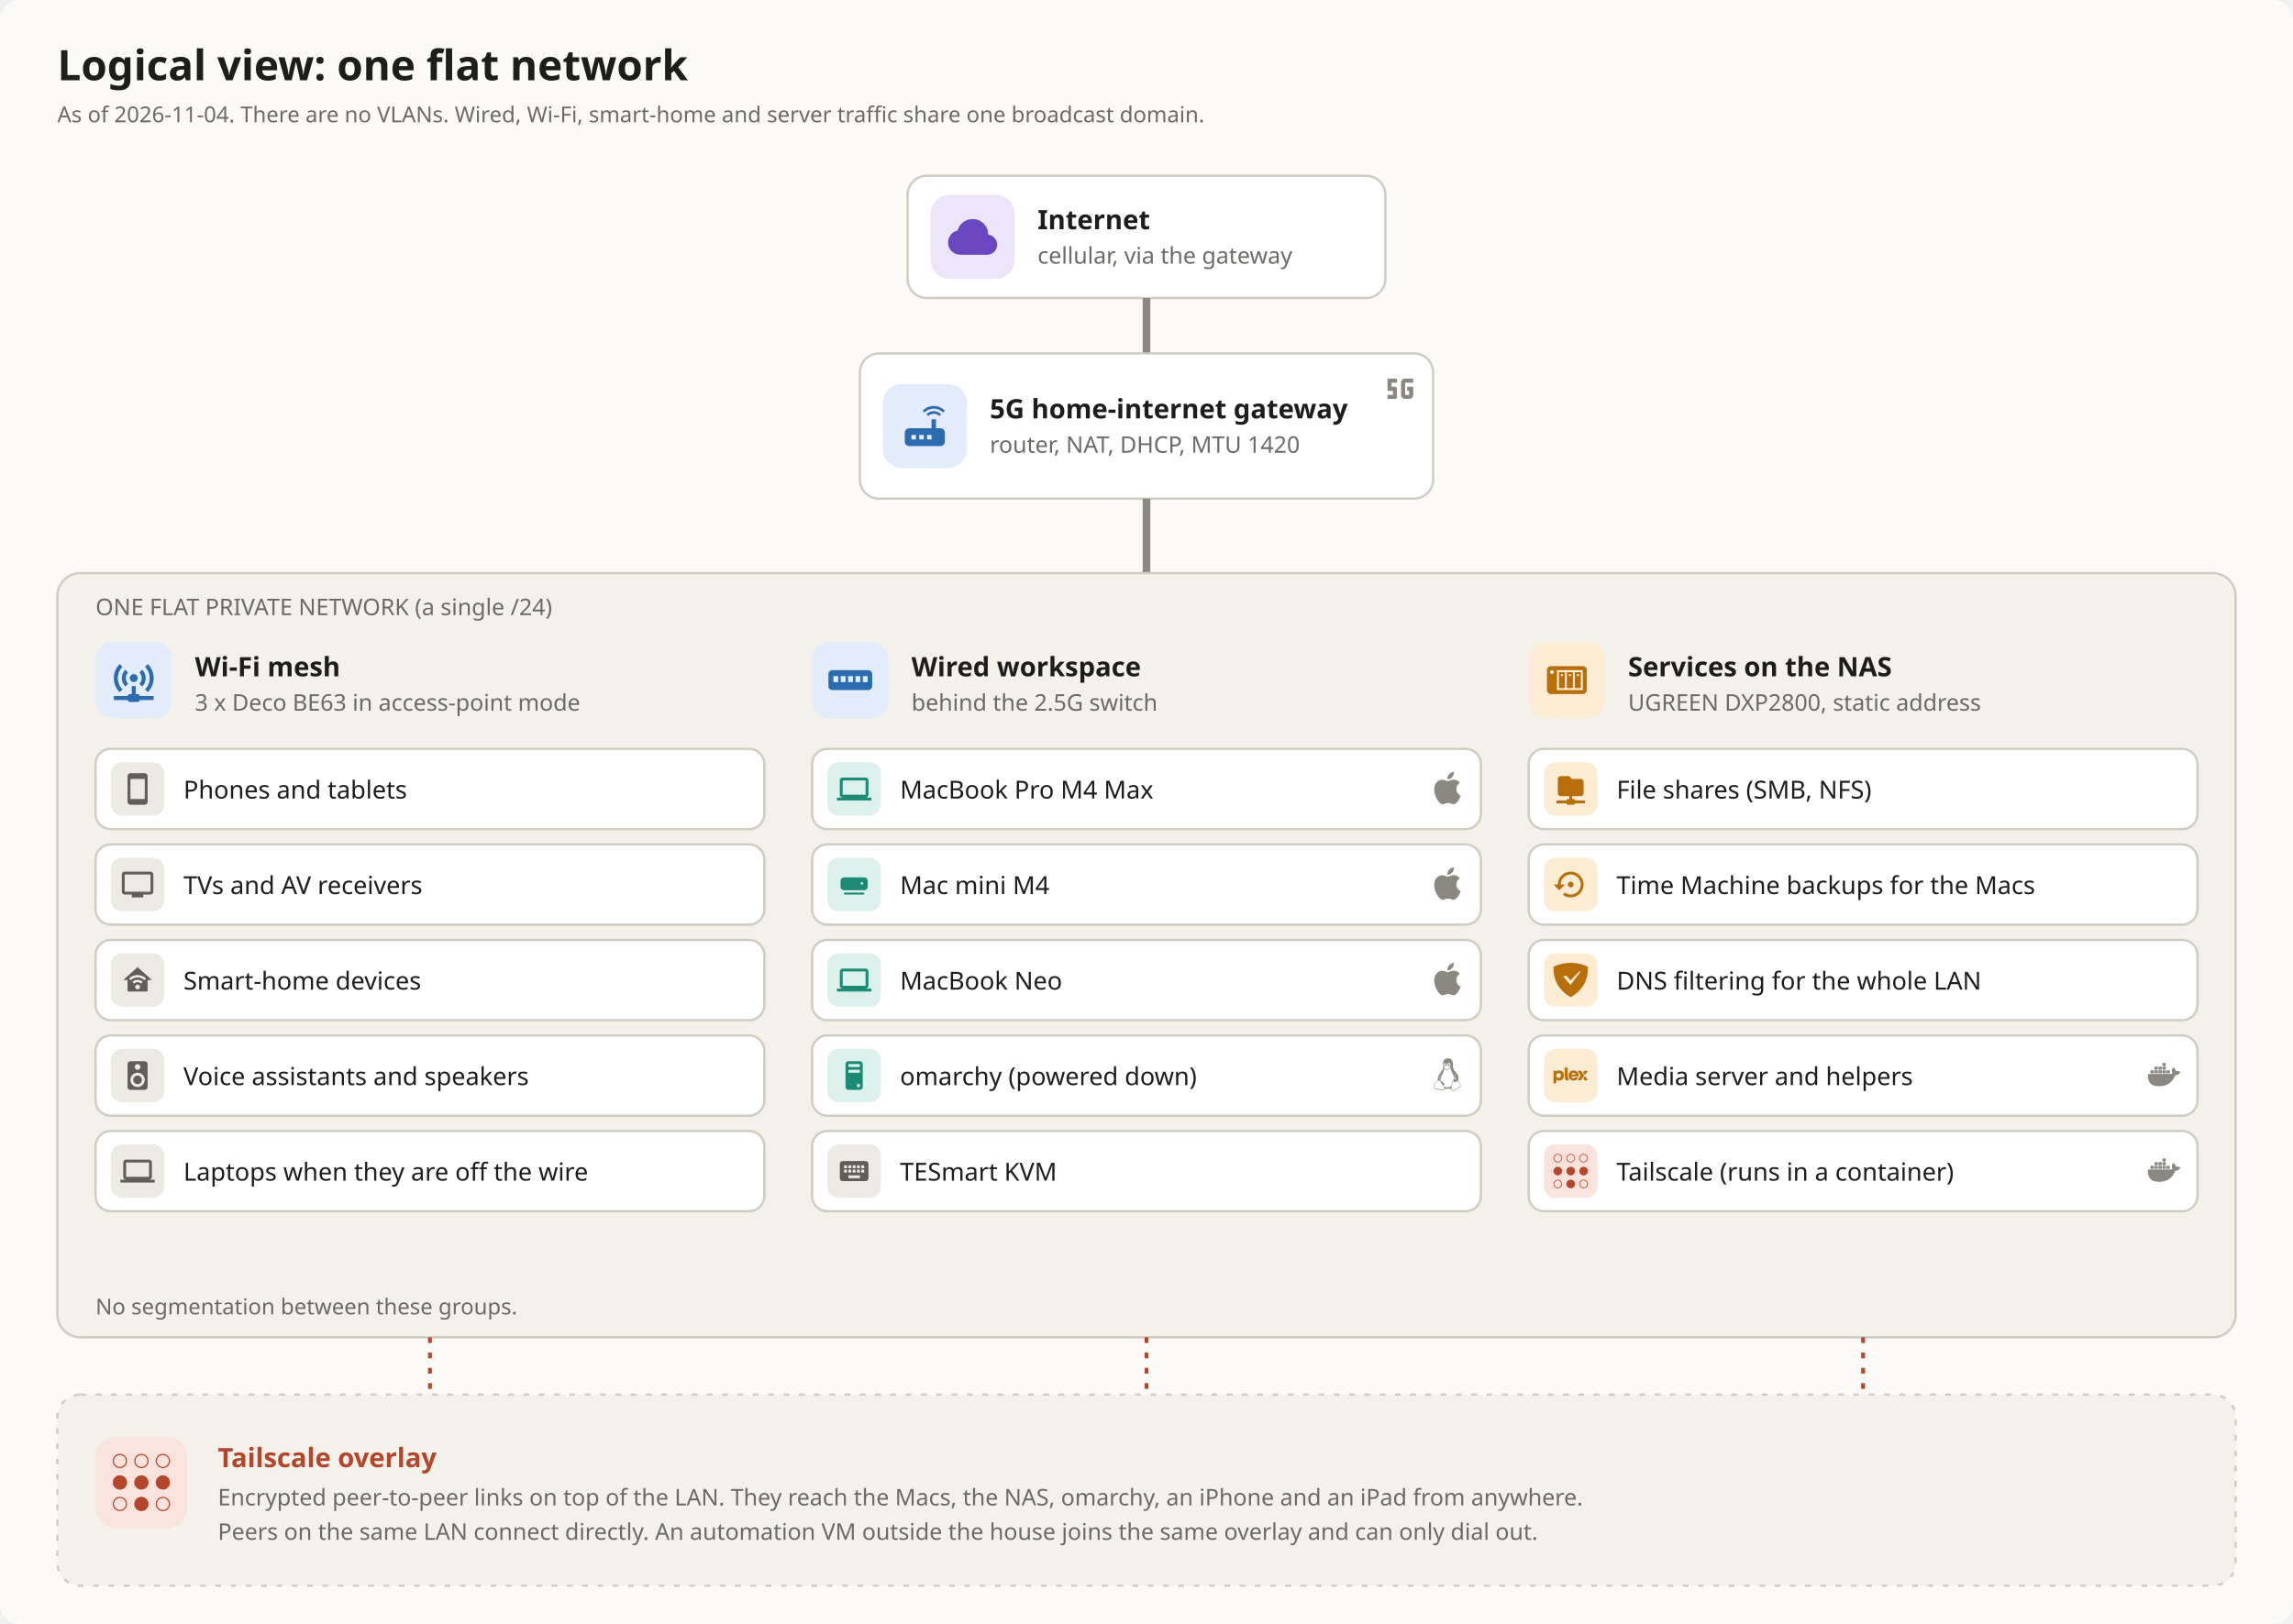
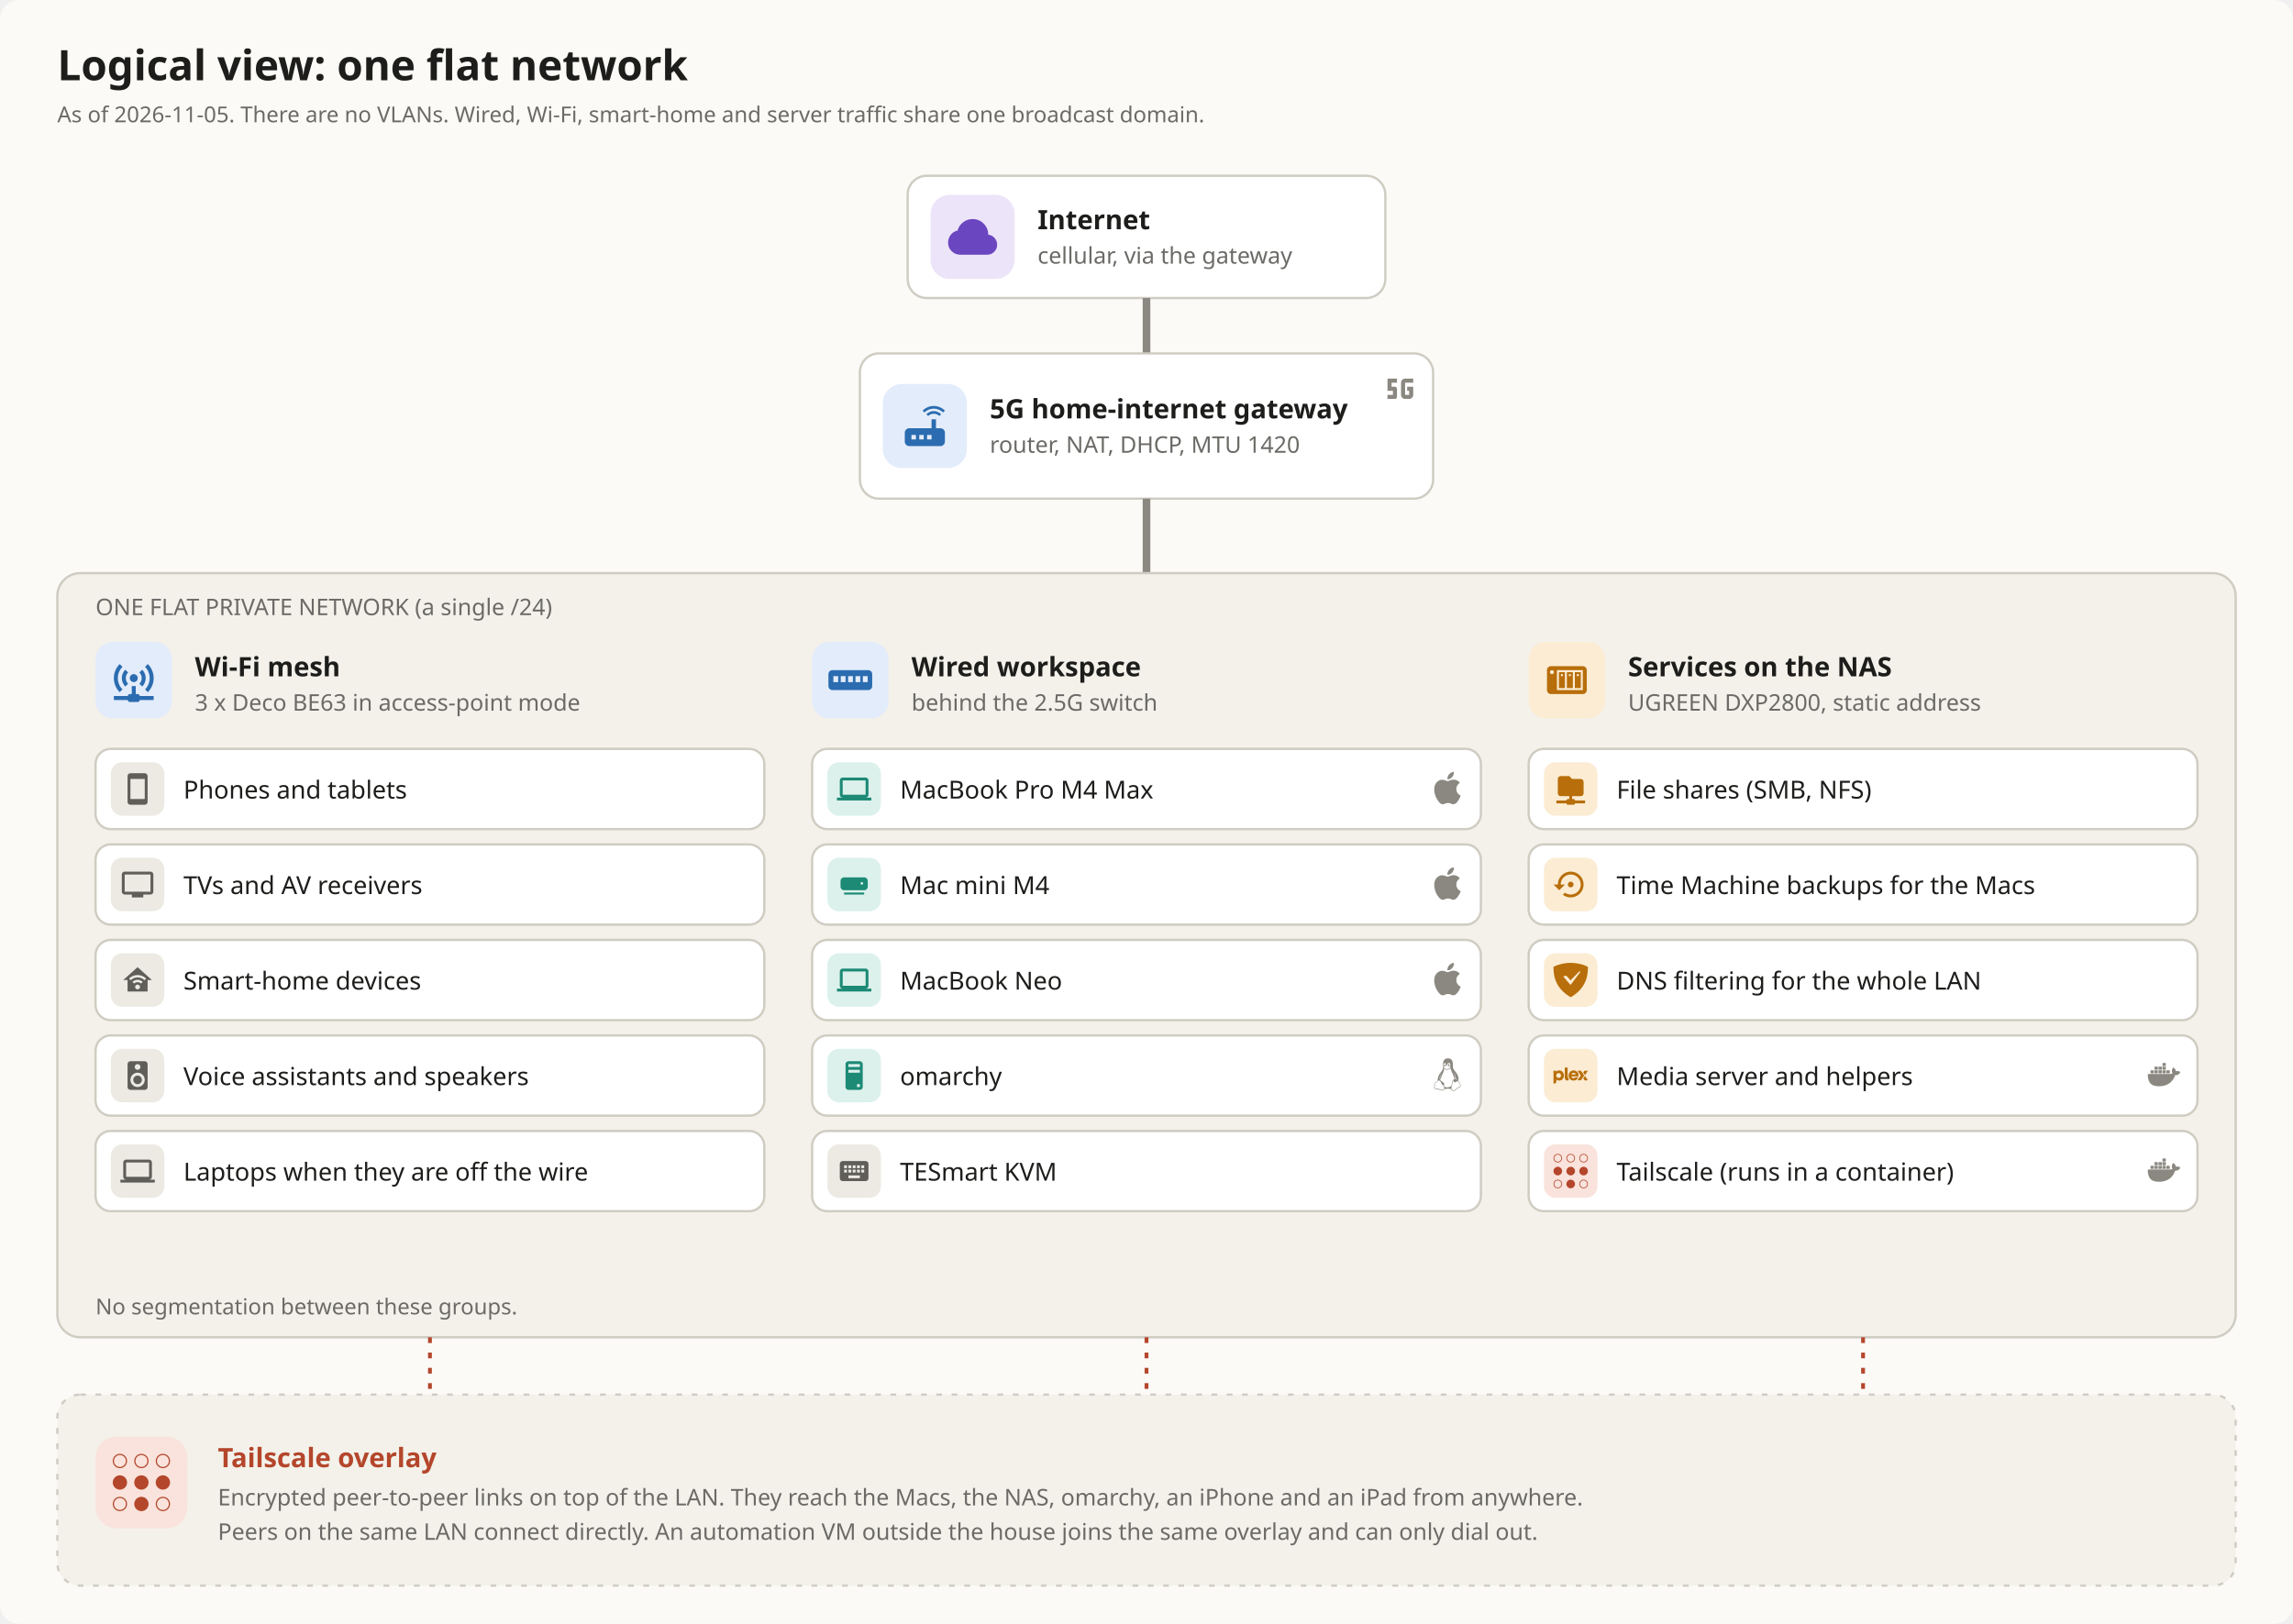
<svg xmlns="http://www.w3.org/2000/svg" viewBox="0 0 1200 850" role="img" aria-labelledby="t d">
  <style>
.bg{fill:#fbfaf7}.box{fill:#fff;stroke:#cfccc2;stroke-width:1.2}.grp{fill:#f3f1ea;stroke:#cfccc2;stroke-width:1.2}
.t{fill:#1d1d1b;font:13px ui-sans-serif,system-ui,sans-serif}.h{font-weight:700;font-size:14px}.m{fill:#6b6a66;font-size:12px}
.title{font-size:22px;font-weight:700}.lab{fill:#6b6a66;font:11.5px ui-sans-serif,system-ui,sans-serif}.r{text-anchor:end}.c{text-anchor:middle}
.l25{stroke:#2e8b57;stroke-width:4;fill:none}.l1{stroke:#2b6cb0;stroke-width:4;fill:none}.l100{stroke:#d97706;stroke-width:4;fill:none}.lx{stroke:#8a8880;stroke-width:4;fill:none}
.lw{stroke:#8a8880;stroke-width:2.5;fill:none;stroke-dasharray:7 6}.bus{stroke:#cfccc2;stroke-width:2;fill:none}
.e{stroke:#8a8880;stroke-width:2;fill:none}.ov{fill:none;stroke:#b4462b;stroke-width:2;stroke-dasharray:3 5}
.port{fill:none;stroke:#8a8880;stroke-width:1.2}.acc{fill:#b4462b}.ah{fill:#8a8880}.ahv{fill:#b4462b}.bd{fill:#8a8880;color:#8a8880}
.c-net .tb{fill:#e3ecfa}.c-net .tg{fill:#2b6cb0;color:#2b6cb0}
.c-pc .tb{fill:#dcf1ec}.c-pc .tg{fill:#1c8a75;color:#1c8a75}
.c-st .tb{fill:#fbecd3}.c-st .tg{fill:#b86e0a;color:#b86e0a}
.c-ov .tb{fill:#f9e3dc}.c-ov .tg{fill:#b4462b;color:#b4462b}
.c-cl .tb{fill:#eceae3}.c-cl .tg{fill:#5f5e59;color:#5f5e59}
.c-in .tb{fill:#ece4f8}.c-in .tg{fill:#6b46c1;color:#6b46c1}
@media (prefers-color-scheme:dark){
.bg{fill:#141412}.box{fill:#1d1d1b;stroke:#4a4841}.grp{fill:#1b1a18;stroke:#4a4841}.t{fill:#ecebe6}.m,.lab{fill:#9a9890}
.l25{stroke:#5fcf8f}.l1{stroke:#6aa8f0}.l100{stroke:#ffb454}.lx,.lw,.e{stroke:#9a9890}.bus{stroke:#4a4841}.port{stroke:#9a9890}.ov{stroke:#e07a5f}
.acc,.ahv{fill:#e07a5f}.ah{fill:#9a9890}.bd{fill:#9a9890;color:#9a9890}
.c-net .tb{fill:#1b2a44}.c-net .tg{fill:#6aa8f0;color:#6aa8f0}
.c-pc .tb{fill:#143229}.c-pc .tg{fill:#4fd1b5;color:#4fd1b5}
.c-st .tb{fill:#3a2a10}.c-st .tg{fill:#f0b45a;color:#f0b45a}
.c-ov .tb{fill:#3a1f18}.c-ov .tg{fill:#e07a5f;color:#e07a5f}
.c-cl .tb{fill:#2a2926}.c-cl .tg{fill:#b4b2a8;color:#b4b2a8}
.c-in .tb{fill:#2a2140}.c-in .tg{fill:#b79cf0;color:#b79cf0}
}
</style>
  <defs>
    <symbol id="i-custom-macmini" viewBox="0 0 24 24">
      <path fill-rule="evenodd" d="M5 7h14a2.5 2.5 0 0 1 2.5 2.5v4A2.5 2.5 0 0 1 19 16H5a2.5 2.5 0 0 1-2.5-2.5v-4A2.5 2.5 0 0 1 5 7zm12.4 3.3a.9.9 0 1 0 0 1.8.9.9 0 0 0 0-1.8zM5 17.6h14v1.4H5z" />
    </symbol>
    <symbol id="i-custom-switch" viewBox="0 0 24 24">
      <path fill-rule="evenodd" d="M3 7h18a2 2 0 0 1 2 2v6a2 2 0 0 1-2 2H3a2 2 0 0 1-2-2V9a2 2 0 0 1 2-2zM3.5 10v3h2.4v-3zm3.7 0v3h2.4v-3zm3.7 0v3h2.4v-3zm3.7 0v3h2.4v-3zm3.7 0v3h2.4v-3z" />
    </symbol>
    <symbol id="i-mdi-backup" viewBox="0 0 24 24">
      <path fill="currentColor" d="M12 3a9 9 0 0 0-9 9H0l4 4l4-4H5a7 7 0 0 1 7-7a7 7 0 0 1 7 7a7 7 0 0 1-7 7c-1.5 0-2.91-.5-4.06-1.3L6.5 19.14A9.1 9.1 0 0 0 12 21a9 9 0 0 0 9-9a9 9 0 0 0-9-9m2 9a2 2 0 0 0-2-2a2 2 0 0 0-2 2a2 2 0 0 0 2 2a2 2 0 0 0 2-2" />
    </symbol>
    <symbol id="i-mdi-cloud" viewBox="0 0 24 24">
      <path fill="currentColor" d="M6.5 20q-2.28 0-3.89-1.57Q1 16.85 1 14.58q0-1.95 1.17-3.48q1.18-1.53 3.08-1.95q.63-2.3 2.5-3.72Q9.63 4 12 4q2.93 0 4.96 2.04Q19 8.07 19 11q1.73.2 2.86 1.5q1.14 1.28 1.14 3q0 1.88-1.31 3.19T18.5 20Z" />
    </symbol>
    <symbol id="i-mdi-g5" viewBox="0 0 24 24">
      <path fill="currentColor" d="M22 16.5v-6h-4.5v3H19v3h-3v-9h6v-3h-6a3 3 0 0 0-3 3v9a3 3 0 0 0 3 3h3a3 3 0 0 0 3-3m-12-12H3v9h4v3H3v3h5.5A1.5 1.5 0 0 0 10 18v-6a1.5 1.5 0 0 0-1.5-1.5H6v-3h4z" />
    </symbol>
    <symbol id="i-mdi-keyboard" viewBox="0 0 24 24">
      <path fill="currentColor" d="M19 10h-2V8h2m0 5h-2v-2h2m-3-1h-2V8h2m0 5h-2v-2h2m0 6H8v-2h8m-9-5H5V8h2m0 5H5v-2h2m1 0h2v2H8m0-5h2v2H8m3 1h2v2h-2m0-5h2v2h-2m9-5H4c-1.11 0-2 .89-2 2v10a2 2 0 0 0 2 2h16a2 2 0 0 0 2-2V7a2 2 0 0 0-2-2" />
    </symbol>
    <symbol id="i-mdi-laptop" viewBox="0 0 24 24">
      <path fill="currentColor" d="M4 6h16v10H4m16 2a2 2 0 0 0 2-2V6a2 2 0 0 0-2-2H4c-1.11 0-2 .89-2 2v10a2 2 0 0 0 2 2H0v2h24v-2z" />
    </symbol>
    <symbol id="i-mdi-mesh_ap" viewBox="0 0 24 24">
      <path fill="currentColor" d="M4.93 3.93A9.97 9.97 0 0 0 2 11c0 2.76 1.12 5.26 2.93 7.07l1.41-1.41A7.94 7.94 0 0 1 4 11c0-2.21.89-4.22 2.34-5.66zm14.14 0l-1.41 1.41A7.96 7.96 0 0 1 20 11c0 2.22-.89 4.22-2.34 5.66l1.41 1.41A9.97 9.97 0 0 0 22 11c0-2.76-1.12-5.26-2.93-7.07M7.76 6.76A5.98 5.98 0 0 0 6 11c0 1.65.67 3.15 1.76 4.24l1.41-1.41A4 4 0 0 1 8 11c0-1.11.45-2.11 1.17-2.83zm8.48 0l-1.41 1.41A4 4 0 0 1 16 11c0 1.11-.45 2.11-1.17 2.83l1.41 1.41A5.98 5.98 0 0 0 18 11c0-1.65-.67-3.15-1.76-4.24M12 9a2 2 0 0 0-2 2a2 2 0 0 0 2 2a2 2 0 0 0 2-2a2 2 0 0 0-2-2m-1 6v4h-1a1 1 0 0 0-1 1H2v2h7a1 1 0 0 0 1 1h4a1 1 0 0 0 1-1h7v-2h-7a1 1 0 0 0-1-1h-1v-4z" />
    </symbol>
    <symbol id="i-mdi-nas" viewBox="0 0 24 24">
      <path fill="currentColor" d="M4 5c-1.11 0-2 .89-2 2v10c0 1.11.89 2 2 2h16c1.11 0 2-.89 2-2V7c0-1.11-.89-2-2-2zm.5 2a1 1 0 0 1 1 1a1 1 0 0 1-1 1a1 1 0 0 1-1-1a1 1 0 0 1 1-1M7 7h13v10H7zm1 1v8h3V8zm4 0v8h3V8zm4 0v8h3V8zM9 9h1v1H9zm4 0h1v1h-1zm4 0h1v1h-1z" />
    </symbol>
    <symbol id="i-mdi-phone" viewBox="0 0 24 24">
      <path fill="currentColor" d="M17 19H7V5h10m0-4H7c-1.11 0-2 .89-2 2v18a2 2 0 0 0 2 2h10a2 2 0 0 0 2-2V3a2 2 0 0 0-2-2" />
    </symbol>
    <symbol id="i-mdi-router" viewBox="0 0 24 24">
      <path fill="currentColor" d="m20.2 5.9l.8-.8C19.6 3.7 17.8 3 16 3s-3.6.7-5 2.1l.8.8C13 4.8 14.5 4.2 16 4.2s3 .6 4.2 1.7m-.9.8c-.9-.9-2.1-1.4-3.3-1.4s-2.4.5-3.3 1.4l.8.8c.7-.7 1.6-1 2.5-1s1.8.3 2.5 1zM19 13h-2V9h-2v4H5a2 2 0 0 0-2 2v4a2 2 0 0 0 2 2h14a2 2 0 0 0 2-2v-4a2 2 0 0 0-2-2M8 18H6v-2h2zm3.5 0h-2v-2h2zm3.5 0h-2v-2h2z" />
    </symbol>
    <symbol id="i-mdi-share" viewBox="0 0 24 24">
      <path fill="currentColor" d="M3 15V5a2 2 0 0 1 2-2h6l2 2h6a2 2 0 0 1 2 2v8a2 2 0 0 1-2 2h-6v2h1a1 1 0 0 1 1 1h7v2h-7a1 1 0 0 1-1 1h-4a1 1 0 0 1-1-1H2v-2h7a1 1 0 0 1 1-1h1v-2H5a2 2 0 0 1-2-2" />
    </symbol>
    <symbol id="i-mdi-smarthome" viewBox="0 0 24 24">
      <path fill="currentColor" d="M12 3L2 12h3v8h14v-8h3zm0 5.5c2.34 0 4.46.93 6 2.44l-1.2 1.18a6.8 6.8 0 0 0-4.8-1.95c-1.88 0-3.58.74-4.8 1.95L6 10.94a8.54 8.54 0 0 1 6-2.44m0 3.33c1.4 0 2.67.56 3.6 1.47l-1.2 1.17a3.4 3.4 0 0 0-2.4-.97c-.94 0-1.79.37-2.4.97L8.4 13.3a5.13 5.13 0 0 1 3.6-1.47m0 3.34c.94 0 1.7.74 1.7 1.66s-.76 1.67-1.7 1.67s-1.7-.75-1.7-1.67s.76-1.66 1.7-1.66" />
    </symbol>
    <symbol id="i-mdi-speaker" viewBox="0 0 24 24">
      <path fill="currentColor" d="M12 12a3 3 0 0 0-3 3a3 3 0 0 0 3 3a3 3 0 0 0 3-3a3 3 0 0 0-3-3m0 8a5 5 0 0 1-5-5a5 5 0 0 1 5-5a5 5 0 0 1 5 5a5 5 0 0 1-5 5m0-16a2 2 0 0 1 2 2a2 2 0 0 1-2 2a2 2 0 0 1-2-2c0-1.11.89-2 2-2m5-2H7c-1.11 0-2 .89-2 2v16a2 2 0 0 0 2 2h10a2 2 0 0 0 2-2V4a2 2 0 0 0-2-2" />
    </symbol>
    <symbol id="i-mdi-tower" viewBox="0 0 24 24">
      <path fill="currentColor" d="M8 2h8a2 2 0 0 1 2 2v16a2 2 0 0 1-2 2H8a2 2 0 0 1-2-2V4a2 2 0 0 1 2-2m0 2v2h8V4zm8 4H8v2h8zm0 10h-2v2h2z" />
    </symbol>
    <symbol id="i-mdi-tv" viewBox="0 0 24 24">
      <path fill="currentColor" d="M21 17H3V5h18m0-2H3a2 2 0 0 0-2 2v12a2 2 0 0 0 2 2h5v2h8v-2h5a2 2 0 0 0 2-2V5a2 2 0 0 0-2-2" />
    </symbol>
    <symbol id="i-simple-adguard" viewBox="0 0 24 24">
      <path fill="currentColor" d="M12 0C8.249 0 3.725.861 0 2.755C0 6.845-.051 17.037 12 24C24.051 17.037 24 6.845 24 2.755C20.275.861 15.751 0 12 0m-.106 15.429L6.857 9.612c.331-.239 1.75-1.143 2.794.042l2.187 2.588c.009-.001 5.801-5.948 5.815-5.938c.246-.22.694-.503 1.204-.101z" />
    </symbol>
    <symbol id="i-simple-apple" viewBox="0 0 24 24">
      <path fill="currentColor" d="M12.152 6.896c-.948 0-2.415-1.078-3.96-1.04c-2.04.027-3.91 1.183-4.961 3.014c-2.117 3.675-.546 9.103 1.519 12.09c1.013 1.454 2.208 3.09 3.792 3.039c1.52-.065 2.09-.987 3.935-.987c1.831 0 2.35.987 3.96.948c1.637-.026 2.676-1.48 3.676-2.948c1.156-1.688 1.636-3.325 1.662-3.415c-.039-.013-3.182-1.221-3.22-4.857c-.026-3.04 2.48-4.494 2.597-4.559c-1.429-2.09-3.623-2.324-4.39-2.376c-2-.156-3.675 1.09-4.61 1.09zM15.53 3.83c.843-1.012 1.4-2.427 1.245-3.83c-1.207.052-2.662.805-3.532 1.818c-.78.896-1.454 2.338-1.273 3.714c1.338.104 2.715-.688 3.559-1.701" />
    </symbol>
    <symbol id="i-simple-docker" viewBox="0 0 24 24">
      <path fill="currentColor" d="M13.983 11.078h2.119a.186.186 0 0 0 .186-.185V9.006a.186.186 0 0 0-.186-.186h-2.119a.185.185 0 0 0-.185.185v1.888c0 .102.083.185.185.185m-2.954-5.43h2.118a.186.186 0 0 0 .186-.186V3.574a.186.186 0 0 0-.186-.185h-2.118a.185.185 0 0 0-.185.185v1.888c0 .102.082.185.185.185m0 2.716h2.118a.187.187 0 0 0 .186-.186V6.29a.186.186 0 0 0-.186-.185h-2.118a.185.185 0 0 0-.185.185v1.887c0 .102.082.185.185.186m-2.93 0h2.12a.186.186 0 0 0 .184-.186V6.29a.185.185 0 0 0-.185-.185H8.1a.185.185 0 0 0-.185.185v1.887c0 .102.083.185.185.186m-2.964 0h2.119a.186.186 0 0 0 .185-.186V6.29a.185.185 0 0 0-.185-.185H5.136a.186.186 0 0 0-.186.185v1.887c0 .102.084.185.186.186m5.893 2.715h2.118a.186.186 0 0 0 .186-.185V9.006a.186.186 0 0 0-.186-.186h-2.118a.185.185 0 0 0-.185.185v1.888c0 .102.082.185.185.185m-2.93 0h2.12a.185.185 0 0 0 .184-.185V9.006a.185.185 0 0 0-.184-.186h-2.12a.185.185 0 0 0-.184.185v1.888c0 .102.083.185.185.185m-2.964 0h2.119a.185.185 0 0 0 .185-.185V9.006a.185.185 0 0 0-.184-.186h-2.12a.186.186 0 0 0-.186.186v1.887c0 .102.084.185.186.185m-2.92 0h2.12a.185.185 0 0 0 .184-.185V9.006a.185.185 0 0 0-.184-.186h-2.12a.185.185 0 0 0-.184.185v1.888c0 .102.082.185.185.185M23.763 9.89c-.065-.051-.672-.51-1.954-.51q-.508.001-1.01.087c-.248-1.7-1.653-2.53-1.716-2.566l-.344-.199l-.226.327c-.284.438-.49.922-.612 1.43c-.23.97-.09 1.882.403 2.661c-.595.332-1.55.413-1.744.42H.751a.75.75 0 0 0-.75.748a11.4 11.4 0 0 0 .692 4.062c.545 1.428 1.355 2.48 2.41 3.124c1.18.723 3.1 1.137 5.275 1.137a15.7 15.7 0 0 0 2.93-.266a12.3 12.3 0 0 0 3.823-1.389a10.5 10.5 0 0 0 2.61-2.136c1.252-1.418 1.998-2.997 2.553-4.4h.221c1.372 0 2.215-.549 2.68-1.009c.309-.293.55-.65.707-1.046l.098-.288Z" />
    </symbol>
    <symbol id="i-simple-linux" viewBox="0 0 24 24">
      <path fill="currentColor" d="M12.504 0q-.232 0-.48.021c-4.226.333-3.105 4.807-3.17 6.298c-.076 1.092-.3 1.953-1.05 3.02c-.885 1.051-2.127 2.75-2.716 4.521c-.278.832-.41 1.684-.287 2.489a.4.4 0 0 0-.11.135c-.26.268-.45.6-.663.839c-.199.199-.485.267-.797.4c-.313.136-.658.269-.864.68c-.09.189-.136.394-.132.602c0 .199.027.4.055.536c.058.399.116.728.04.97c-.249.68-.28 1.145-.106 1.484c.174.334.535.47.94.601c.81.2 1.91.135 2.774.6c.926.466 1.866.67 2.616.47c.526-.116.97-.464 1.208-.946c.587-.003 1.23-.269 2.26-.334c.699-.058 1.574.267 2.577.2c.025.134.063.198.114.333l.003.003c.391.778 1.113 1.132 1.884 1.071s1.592-.536 2.257-1.306c.631-.765 1.683-1.084 2.378-1.503c.348-.199.629-.469.649-.853c.023-.4-.2-.811-.714-1.376v-.097l-.003-.003c-.17-.2-.25-.535-.338-.926c-.085-.401-.182-.786-.492-1.046h-.003c-.059-.054-.123-.067-.188-.135a.36.36 0 0 0-.19-.064c.431-1.278.264-2.55-.173-3.694c-.533-1.41-1.465-2.638-2.175-3.483c-.796-1.005-1.576-1.957-1.56-3.368c.026-2.152.236-6.133-3.544-6.139m.529 3.405h.013c.213 0 .396.062.584.198c.19.135.33.332.438.533c.105.259.158.459.166.724c0-.02.006-.04.006-.06v.105l-.004-.021l-.004-.024a1.8 1.8 0 0 1-.15.706a.95.95 0 0 1-.213.335a1 1 0 0 0-.088-.042c-.104-.045-.198-.064-.284-.133a1.3 1.3 0 0 0-.22-.066c.05-.06.146-.133.183-.198q.08-.193.088-.402v-.02a1.2 1.2 0 0 0-.061-.4c-.045-.134-.101-.2-.183-.333c-.084-.066-.167-.132-.267-.132h-.016c-.093 0-.176.03-.262.132a.8.8 0 0 0-.205.334a1.2 1.2 0 0 0-.09.4v.019q.002.134.02.267c-.193-.067-.438-.135-.607-.202a2 2 0 0 1-.018-.2v-.02a1.8 1.8 0 0 1 .15-.768a1.08 1.08 0 0 1 .43-.533a1 1 0 0 1 .594-.2zm-2.962.059h.036c.142 0 .27.048.399.135c.146.129.264.288.344.465c.09.199.14.4.153.667v.004c.007.134.006.2-.002.266v.08c-.03.007-.056.018-.083.024c-.152.055-.274.135-.393.2q.018-.136.003-.267v-.015c-.012-.133-.04-.2-.082-.333a.6.6 0 0 0-.166-.267a.25.25 0 0 0-.183-.064h-.021c-.071.006-.13.04-.186.132a.55.55 0 0 0-.12.27a1 1 0 0 0-.023.33v.015c.012.135.037.2.08.334c.046.134.098.2.166.268q.014.014.034.024c-.07.057-.117.07-.176.136a.3.3 0 0 1-.131.068a2.6 2.6 0 0 1-.275-.402a1.8 1.8 0 0 1-.155-.667a1.8 1.8 0 0 1 .08-.668a1.4 1.4 0 0 1 .283-.535c.128-.133.26-.2.418-.2m1.37 1.706c.332 0 .733.065 1.216.399c.293.2.523.269 1.052.468h.003c.255.136.405.266.478.399v-.131a.57.57 0 0 1 .016.47c-.123.31-.516.643-1.063.842v.002c-.268.135-.501.333-.775.465c-.276.135-.588.292-1.012.267a1.1 1.1 0 0 1-.448-.067a4 4 0 0 1-.322-.198c-.195-.135-.363-.332-.612-.465v-.005h-.005c-.4-.246-.616-.512-.686-.71q-.104-.403.193-.6c.224-.135.38-.271.483-.336c.104-.074.143-.102.176-.131h.002v-.003c.169-.202.436-.47.839-.601c.139-.036.294-.065.466-.065zm2.8 2.142c.358 1.417 1.196 3.475 1.735 4.473c.286.534.855 1.659 1.102 3.024c.156-.005.33.018.513.064c.646-1.671-.546-3.467-1.089-3.966c-.22-.2-.232-.335-.123-.335c.59.534 1.365 1.572 1.646 2.757c.13.535.16 1.104.021 1.67c.067.028.135.06.205.067c1.032.534 1.413.938 1.23 1.537v-.043c-.06-.003-.12 0-.18 0h-.016c.151-.467-.182-.825-1.065-1.224c-.915-.4-1.646-.336-1.77.465c-.008.043-.013.066-.018.135c-.068.023-.139.053-.209.064c-.43.268-.662.669-.793 1.187c-.13.533-.17 1.156-.205 1.869v.003c-.02.334-.17.838-.319 1.35c-1.5 1.072-3.58 1.538-5.348.334a2.7 2.7 0 0 0-.402-.533a1.5 1.5 0 0 0-.275-.333c.182 0 .338-.03.465-.067a.62.62 0 0 0 .314-.334c.108-.267 0-.697-.345-1.163s-.931-.995-1.788-1.521c-.63-.4-.986-.87-1.15-1.396c-.165-.534-.143-1.085-.015-1.645c.245-1.07.873-2.11 1.274-2.763c.107-.065.037.135-.408.974c-.396.751-1.14 2.497-.122 3.854a8.1 8.1 0 0 1 .647-2.876c.564-1.278 1.743-3.504 1.836-5.268c.048.036.217.135.289.202c.218.133.38.333.59.465c.21.201.477.335.876.335q.058.005.11.006c.412 0 .73-.134.997-.268c.29-.134.52-.334.74-.4h.005c.467-.135.835-.402 1.044-.7zm2.185 8.958c.037.6.343 1.245.882 1.377c.588.134 1.434-.333 1.791-.765l.211-.01c.315-.007.577.01.847.268l.003.003c.208.199.305.53.391.876c.085.4.154.78.409 1.066c.486.527.645.906.636 1.14l.003-.007v.018l-.003-.012c-.015.262-.185.396-.498.595c-.63.401-1.746.712-2.457 1.57c-.618.737-1.37 1.14-2.036 1.191c-.664.053-1.237-.2-1.574-.898l-.005-.003c-.21-.4-.12-1.025.056-1.69c.176-.668.428-1.344.463-1.897c.037-.714.076-1.335.195-1.814c.12-.465.308-.797.641-.984l.045-.022zm-10.814.049h.01q.08 0 .157.014c.376.055.706.333 1.023.752l.91 1.664l.003.003c.243.533.754 1.064 1.189 1.637c.434.598.77 1.131.729 1.57v.006c-.057.744-.48 1.148-1.125 1.294c-.645.135-1.52.002-2.395-.464c-.968-.536-2.118-.469-2.857-.602q-.553-.1-.723-.4c-.11-.2-.113-.602.123-1.23v-.004l.002-.003c.117-.334.03-.752-.027-1.118c-.055-.401-.083-.71.043-.94c.16-.334.396-.4.69-.533c.294-.135.64-.202.915-.47h.002v-.002c.256-.268.445-.601.668-.838c.19-.201.38-.336.663-.336m7.159-9.074c-.435.201-.945.535-1.488.535c-.542 0-.97-.267-1.28-.466c-.154-.134-.28-.268-.373-.335c-.164-.134-.144-.333-.074-.333c.109.016.129.134.199.2c.096.066.215.2.36.333c.292.2.68.467 1.167.467c.485 0 1.053-.267 1.398-.466c.195-.135.445-.334.648-.467c.156-.136.149-.267.279-.267c.128.016.034.134-.147.332a8 8 0 0 1-.69.468zm-1.082-1.583V5.64c-.006-.02.013-.042.029-.05c.074-.043.18-.027.26.004c.063 0 .16.067.15.135c-.006.049-.085.066-.135.066c-.055 0-.092-.043-.141-.068c-.052-.018-.146-.008-.163-.065m-.551 0c-.02.058-.113.049-.166.066c-.047.025-.086.068-.14.068c-.05 0-.13-.02-.136-.068c-.01-.066.088-.133.15-.133c.08-.031.184-.047.259-.005c.019.009.036.03.03.05v.02h.003z" />
    </symbol>
    <symbol id="i-simple-plex" viewBox="0 0 24 24">
      <path fill="currentColor" d="M3.987 8.409c-.96 0-1.587.28-2.12.933v-.72H0v8.88s.038.018.127.037c.138.03.821.187 1.331-.249c.441-.377.542-.814.542-1.318v-1.283c.533.573 1.147.813 2 .813c1.84 0 3.253-1.493 3.253-3.48c0-2.12-1.36-3.613-3.266-3.613m16.748 5.595l.406.591c.391.614.894.906 1.492.908c.621-.012 1.064-.562 1.226-.755c0 0-.307-.27-.686-.72c-.517-.614-1.214-1.755-1.24-1.803zm-3.205-1.955c0-2.08-1.52-3.64-3.52-3.64s-3.467 1.587-3.467 3.573a3.48 3.48 0 0 0 3.507 3.52c1.413 0 2.626-.84 3.253-2.293h-2.04l-.093.093c-.427.4-.72.533-1.227.533c-.787 0-1.373-.506-1.453-1.266h4.986c.04-.214.054-.307.054-.52m-7.671-.219c0 .769.11 1.701.868 2.722l.056.069c-.306.526-.742.88-1.248.88c-.399 0-.814-.211-1.138-.579a2.18 2.18 0 0 1-.538-1.441V6.409H9.86zm9.283 3.46h-2.39l2.247-3.332l-2.247-3.335h2.39l2.248 3.335zM3.573 13.662c-.933 0-1.68-.773-1.68-1.72s.76-1.666 1.68-1.666s1.68.733 1.68 1.68c0 .946-.733 1.706-1.68 1.706m18.361-1.974L24 8.622h-2.391l-.87 1.293zm-9.404-.466c.16-.706.72-1.133 1.493-1.133s1.373.467 1.507 1.133z" />
    </symbol>
    <symbol id="i-simple-tailscale" viewBox="0 0 24 24">
      <path fill="currentColor" d="M24 12a3 3 0 1 1-6 0a3 3 0 0 1 6 0m-9 9a3 3 0 1 1-6 0a3 3 0 0 1 6 0m0-9a3 3 0 1 1-6 0a3 3 0 0 1 6 0m6-6a3 3 0 1 1 0-6a3 3 0 0 1 0 6m0-.5a2.5 2.5 0 1 0 0-5a2.5 2.5 0 0 0 0 5M3 24a3 3 0 1 1 0-6a3 3 0 0 1 0 6m0-.5a2.5 2.5 0 1 0 0-5a2.5 2.5 0 0 0 0 5m18 .5a3 3 0 1 1 0-6a3 3 0 0 1 0 6m0-.5a2.5 2.5 0 1 0 0-5a2.5 2.5 0 0 0 0 5M6 12a3 3 0 1 1-6 0a3 3 0 0 1 6 0m9-9a3 3 0 1 1-6 0a3 3 0 0 1 6 0m-3 2.5a2.5 2.5 0 1 0 0-5a2.5 2.5 0 0 0 0 5M6 3a3 3 0 1 1-6 0a3 3 0 0 1 6 0M3 5.5a2.5 2.5 0 1 0 0-5a2.5 2.5 0 0 0 0 5" />
    </symbol>
    <marker id="a" markerWidth="9" markerHeight="9" refX="8" refY="4.5" orient="auto">
      <path class="ah" d="M0,0 L9,4.5 L0,9 z" />
    </marker>
    <marker id="v" markerWidth="9" markerHeight="9" refX="8" refY="4.5" orient="auto">
      <path class="ahv" d="M0,0 L9,4.5 L0,9 z" />
    </marker>
  </defs>
  <rect class="bg" width="1200" height="850" rx="10" />
  <text class="t title" x="30" y="42">Logical view: one flat network</text>
-   <text class="lab" x="30" y="64">As of 2026-11-04. There are no VLANs. Wired, Wi-Fi, smart-home and server traffic share one broadcast domain.</text>
+   <text class="lab" x="30" y="64">As of 2026-11-05. There are no VLANs. Wired, Wi-Fi, smart-home and server traffic share one broadcast domain.</text>
  <rect class="box" x="475" y="92" width="250" height="64" rx="10" />
  <g class="c-in">
    <rect class="tb" x="487" y="102.0" width="44" height="44" rx="10" />
    <use class="tg" href="#i-mdi-cloud" x="495.0" y="110.0" width="28" height="28" />
  </g>
  <text class="t h" x="543" y="120.0">Internet</text>
  <text class="t m" x="543" y="138.0">cellular, via the gateway</text>
  <line class="lx" x1="600" y1="156" x2="600" y2="185" />
  <rect class="box" x="450" y="185" width="300" height="76" rx="10" />
  <g class="c-net">
    <rect class="tb" x="462" y="201.0" width="44" height="44" rx="10" />
    <use class="tg" href="#i-mdi-router" x="470.0" y="209.0" width="28" height="28" />
  </g>
  <text class="t h" x="518" y="219.0">5G home-internet gateway</text>
  <text class="t m" x="518" y="237.0">router, NAT, DHCP, MTU 1420</text>
  <use class="bd" href="#i-mdi-g5" x="724" y="195" width="17" height="17" />
  <line class="lx" x1="600" y1="261" x2="600" y2="300" />
  <rect class="grp" x="30" y="300" width="1140" height="400" rx="12" />
  <text class="t m" x="50" y="322">ONE FLAT PRIVATE NETWORK (a single /24)</text>
  <g class="c-net">
    <rect class="tb" x="50" y="336" width="40" height="40" rx="9" />
    <use class="tg" href="#i-mdi-mesh_ap" x="57.5" y="343.5" width="25" height="25" />
  </g>
  <text class="t h" x="102" y="354">Wi-Fi mesh</text>
  <text class="t m" x="102" y="372">3 x Deco BE63 in access-point mode</text>
  <rect class="box" x="50" y="392" width="350" height="42" rx="8" />
  <g class="c-cl">
    <rect class="tb" x="58" y="399" width="28" height="28" rx="6" />
    <use class="tg" href="#i-mdi-phone" x="63.0" y="404.0" width="18" height="18" />
  </g>
  <text class="t" x="96" y="418">Phones and tablets</text>
  <rect class="box" x="50" y="442" width="350" height="42" rx="8" />
  <g class="c-cl">
    <rect class="tb" x="58" y="449" width="28" height="28" rx="6" />
    <use class="tg" href="#i-mdi-tv" x="63.0" y="454.0" width="18" height="18" />
  </g>
  <text class="t" x="96" y="468">TVs and AV receivers</text>
  <rect class="box" x="50" y="492" width="350" height="42" rx="8" />
  <g class="c-cl">
    <rect class="tb" x="58" y="499" width="28" height="28" rx="6" />
    <use class="tg" href="#i-mdi-smarthome" x="63.0" y="504.0" width="18" height="18" />
  </g>
  <text class="t" x="96" y="518">Smart-home devices</text>
  <rect class="box" x="50" y="542" width="350" height="42" rx="8" />
  <g class="c-cl">
    <rect class="tb" x="58" y="549" width="28" height="28" rx="6" />
    <use class="tg" href="#i-mdi-speaker" x="63.0" y="554.0" width="18" height="18" />
  </g>
  <text class="t" x="96" y="568">Voice assistants and speakers</text>
  <rect class="box" x="50" y="592" width="350" height="42" rx="8" />
  <g class="c-cl">
    <rect class="tb" x="58" y="599" width="28" height="28" rx="6" />
    <use class="tg" href="#i-mdi-laptop" x="63.0" y="604.0" width="18" height="18" />
  </g>
  <text class="t" x="96" y="618">Laptops when they are off the wire</text>
  <g class="c-net">
    <rect class="tb" x="425" y="336" width="40" height="40" rx="9" />
    <use class="tg" href="#i-custom-switch" x="432.5" y="343.5" width="25" height="25" />
  </g>
  <text class="t h" x="477" y="354">Wired workspace</text>
  <text class="t m" x="477" y="372">behind the 2.5G switch</text>
  <rect class="box" x="425" y="392" width="350" height="42" rx="8" />
  <g class="c-pc">
    <rect class="tb" x="433" y="399" width="28" height="28" rx="6" />
    <use class="tg" href="#i-mdi-laptop" x="438.0" y="404.0" width="18" height="18" />
  </g>
  <text class="t" x="471" y="418">MacBook Pro M4 Max</text>
  <use class="bd" href="#i-simple-apple" x="749" y="404" width="17" height="17" />
  <rect class="box" x="425" y="442" width="350" height="42" rx="8" />
  <g class="c-pc">
    <rect class="tb" x="433" y="449" width="28" height="28" rx="6" />
    <use class="tg" href="#i-custom-macmini" x="438.0" y="454.0" width="18" height="18" />
  </g>
  <text class="t" x="471" y="468">Mac mini M4</text>
  <use class="bd" href="#i-simple-apple" x="749" y="454" width="17" height="17" />
  <rect class="box" x="425" y="492" width="350" height="42" rx="8" />
  <g class="c-pc">
    <rect class="tb" x="433" y="499" width="28" height="28" rx="6" />
    <use class="tg" href="#i-mdi-laptop" x="438.0" y="504.0" width="18" height="18" />
  </g>
  <text class="t" x="471" y="518">MacBook Neo</text>
  <use class="bd" href="#i-simple-apple" x="749" y="504" width="17" height="17" />
  <rect class="box" x="425" y="542" width="350" height="42" rx="8" />
  <g class="c-pc">
    <rect class="tb" x="433" y="549" width="28" height="28" rx="6" />
    <use class="tg" href="#i-mdi-tower" x="438.0" y="554.0" width="18" height="18" />
  </g>
-   <text class="t" x="471" y="568">omarchy (powered down)</text>
+   <text class="t" x="471" y="568">omarchy</text>
  <use class="bd" href="#i-simple-linux" x="749" y="554" width="17" height="17" />
  <rect class="box" x="425" y="592" width="350" height="42" rx="8" />
  <g class="c-cl">
    <rect class="tb" x="433" y="599" width="28" height="28" rx="6" />
    <use class="tg" href="#i-mdi-keyboard" x="438.0" y="604.0" width="18" height="18" />
  </g>
  <text class="t" x="471" y="618">TESmart KVM</text>
  <g class="c-st">
    <rect class="tb" x="800" y="336" width="40" height="40" rx="9" />
    <use class="tg" href="#i-mdi-nas" x="807.5" y="343.5" width="25" height="25" />
  </g>
  <text class="t h" x="852" y="354">Services on the NAS</text>
  <text class="t m" x="852" y="372">UGREEN DXP2800, static address</text>
  <rect class="box" x="800" y="392" width="350" height="42" rx="8" />
  <g class="c-st">
    <rect class="tb" x="808" y="399" width="28" height="28" rx="6" />
    <use class="tg" href="#i-mdi-share" x="813.0" y="404.0" width="18" height="18" />
  </g>
  <text class="t" x="846" y="418">File shares (SMB, NFS)</text>
  <rect class="box" x="800" y="442" width="350" height="42" rx="8" />
  <g class="c-st">
    <rect class="tb" x="808" y="449" width="28" height="28" rx="6" />
    <use class="tg" href="#i-mdi-backup" x="813.0" y="454.0" width="18" height="18" />
  </g>
  <text class="t" x="846" y="468">Time Machine backups for the Macs</text>
  <rect class="box" x="800" y="492" width="350" height="42" rx="8" />
  <g class="c-st">
    <rect class="tb" x="808" y="499" width="28" height="28" rx="6" />
    <use class="tg" href="#i-simple-adguard" x="813.0" y="504.0" width="18" height="18" />
  </g>
  <text class="t" x="846" y="518">DNS filtering for the whole LAN</text>
  <rect class="box" x="800" y="542" width="350" height="42" rx="8" />
  <g class="c-st">
    <rect class="tb" x="808" y="549" width="28" height="28" rx="6" />
    <use class="tg" href="#i-simple-plex" x="813.0" y="554.0" width="18" height="18" />
  </g>
  <text class="t" x="846" y="568">Media server and helpers</text>
  <use class="bd" href="#i-simple-docker" x="1124" y="554" width="17" height="17" />
  <rect class="box" x="800" y="592" width="350" height="42" rx="8" />
  <g class="c-ov">
    <rect class="tb" x="808" y="599" width="28" height="28" rx="6" />
    <use class="tg" href="#i-simple-tailscale" x="813.0" y="604.0" width="18" height="18" />
  </g>
  <text class="t" x="846" y="618">Tailscale (runs in a container)</text>
  <use class="bd" href="#i-simple-docker" x="1124" y="604" width="17" height="17" />
  <text class="lab" x="50" y="688">No segmentation between these groups.</text>
  <line class="ov" x1="225" y1="700" x2="225" y2="730" />
  <line class="ov" x1="600" y1="700" x2="600" y2="730" />
  <line class="ov" x1="975" y1="700" x2="975" y2="730" />
  <rect class="grp" x="30" y="730" width="1140" height="100" rx="12" stroke-dasharray="3 5" />
  <g class="c-ov">
    <rect class="tb" x="50" y="752" width="48" height="48" rx="11" />
    <use class="tg" href="#i-simple-tailscale" x="59.0" y="761.0" width="30" height="30" />
  </g>
  <text class="t h acc" x="114" y="768">Tailscale overlay</text>
  <text class="t m" x="114" y="788">Encrypted peer-to-peer links on top of the LAN. They reach the Macs, the NAS, omarchy, an iPhone and an iPad from anywhere.</text>
  <text class="t m" x="114" y="806">Peers on the same LAN connect directly. An automation VM outside the house joins the same overlay and can only dial out.</text>
</svg>
